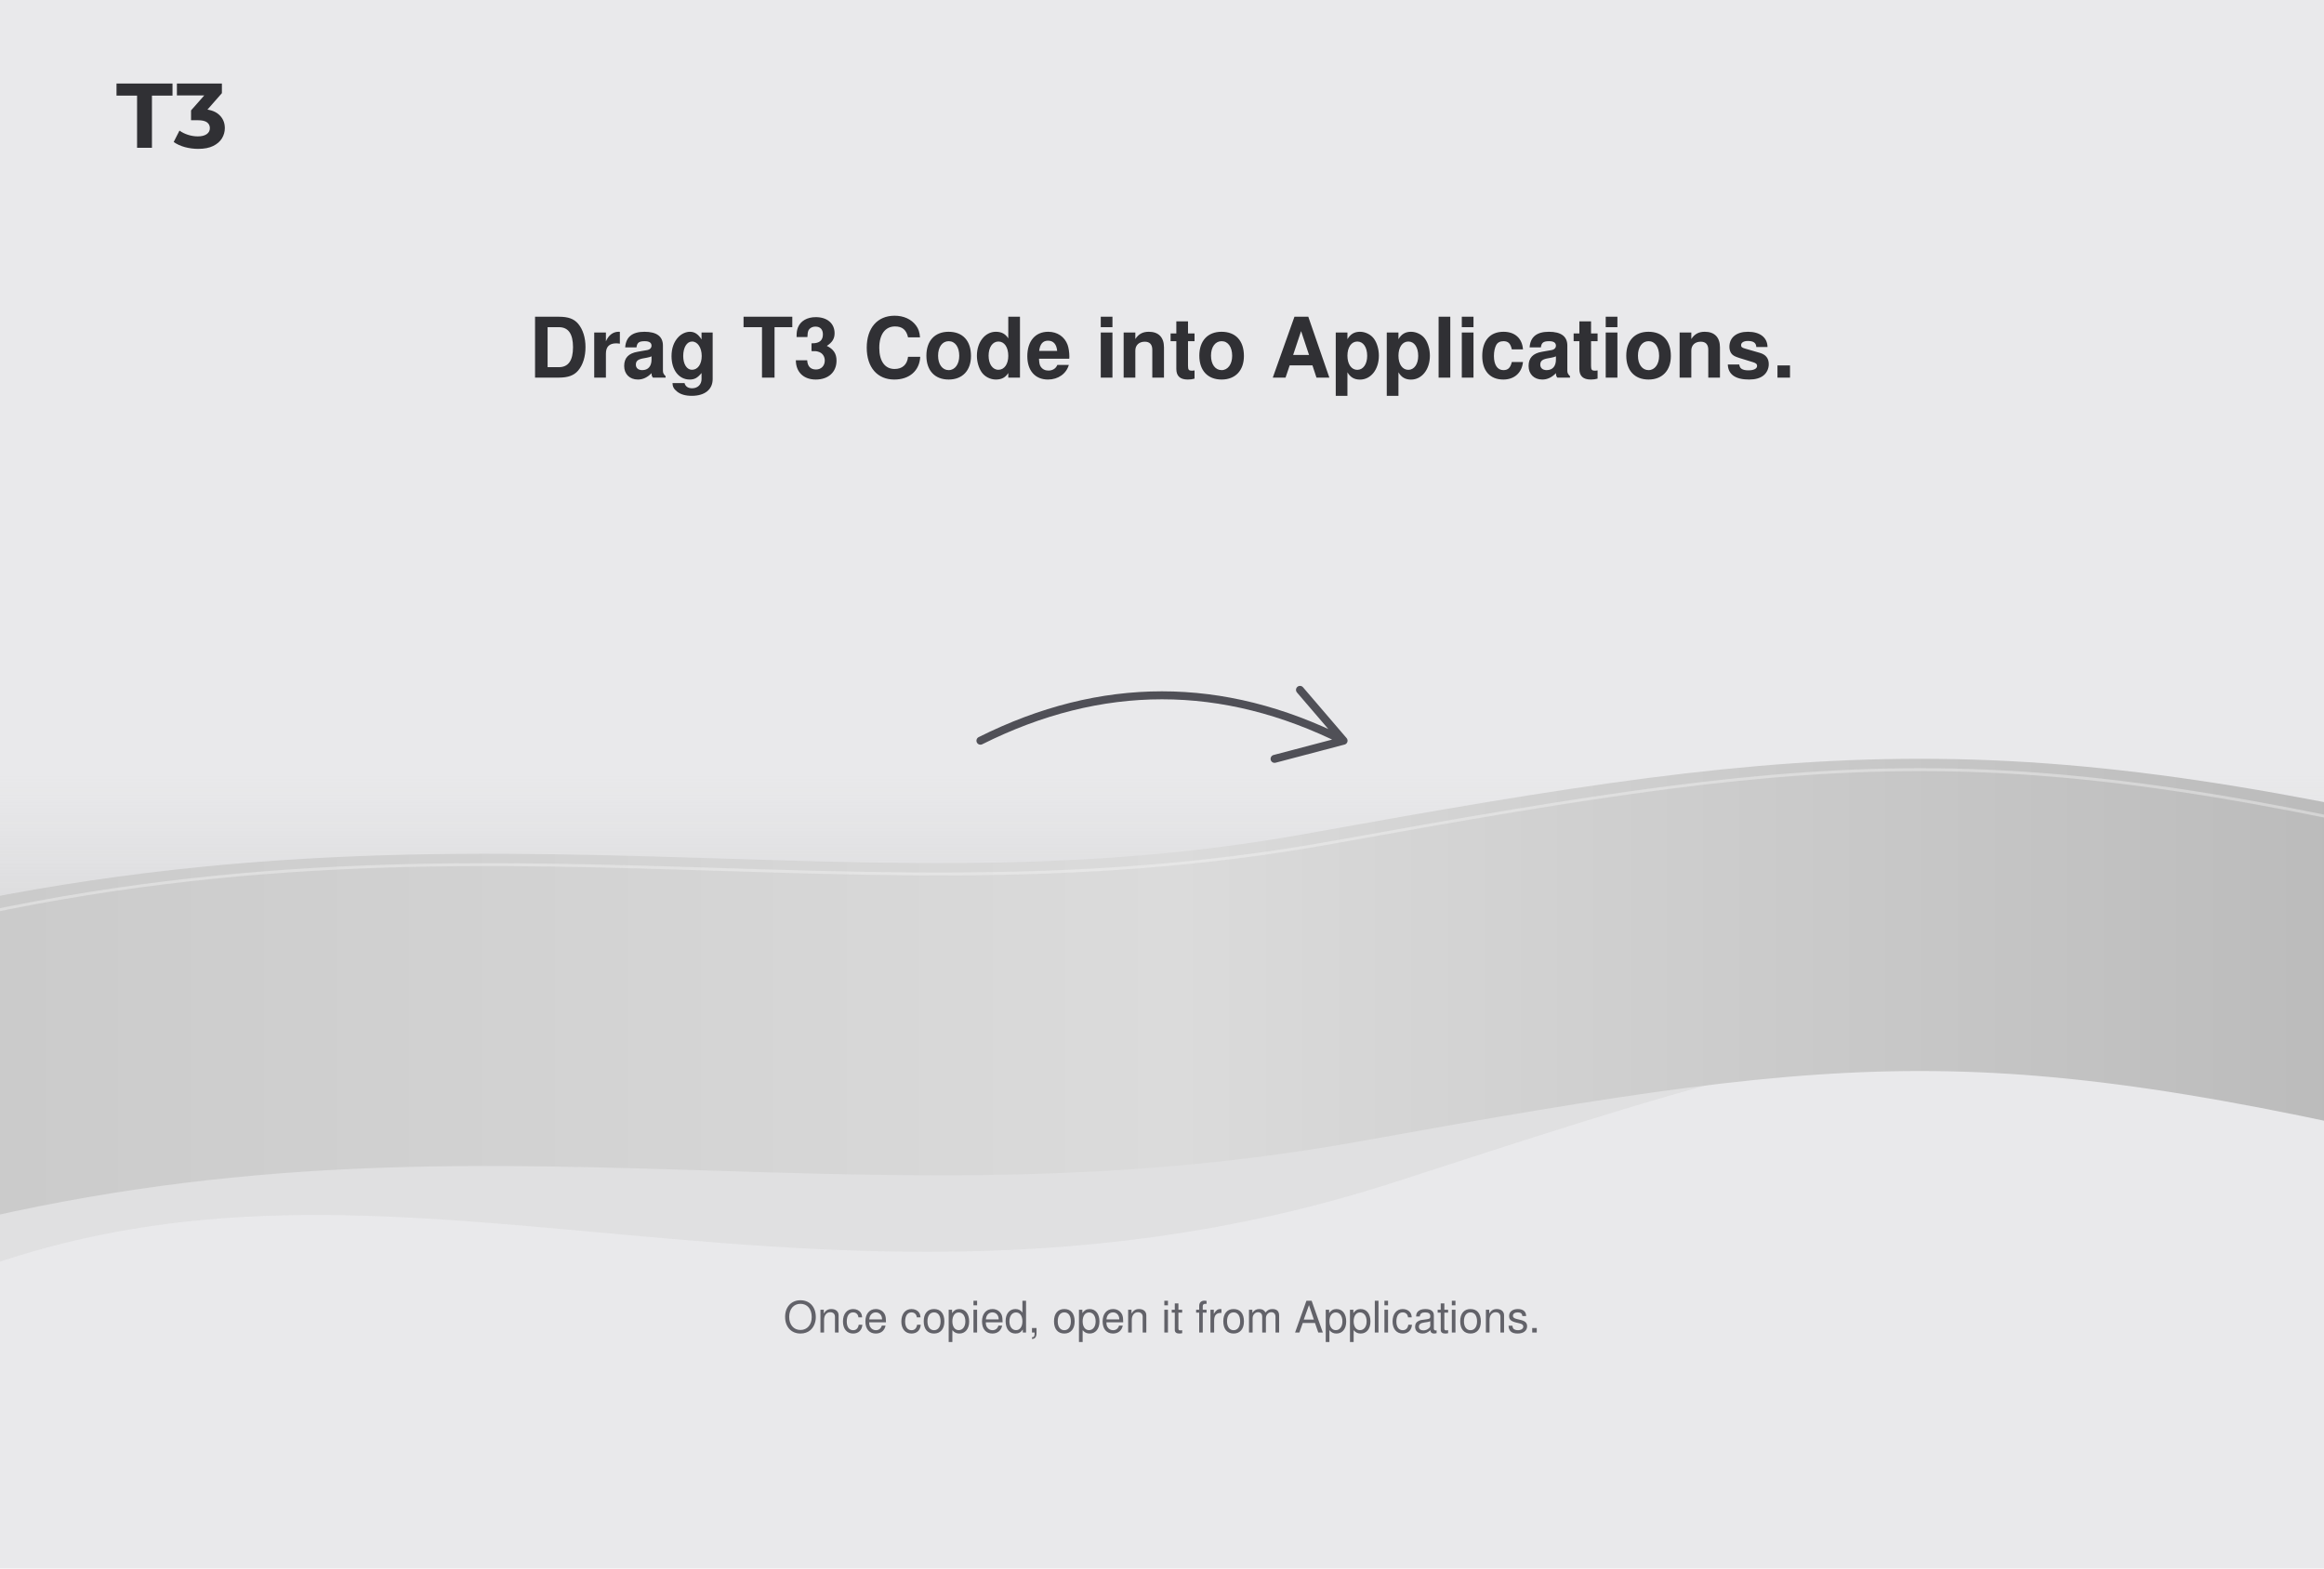
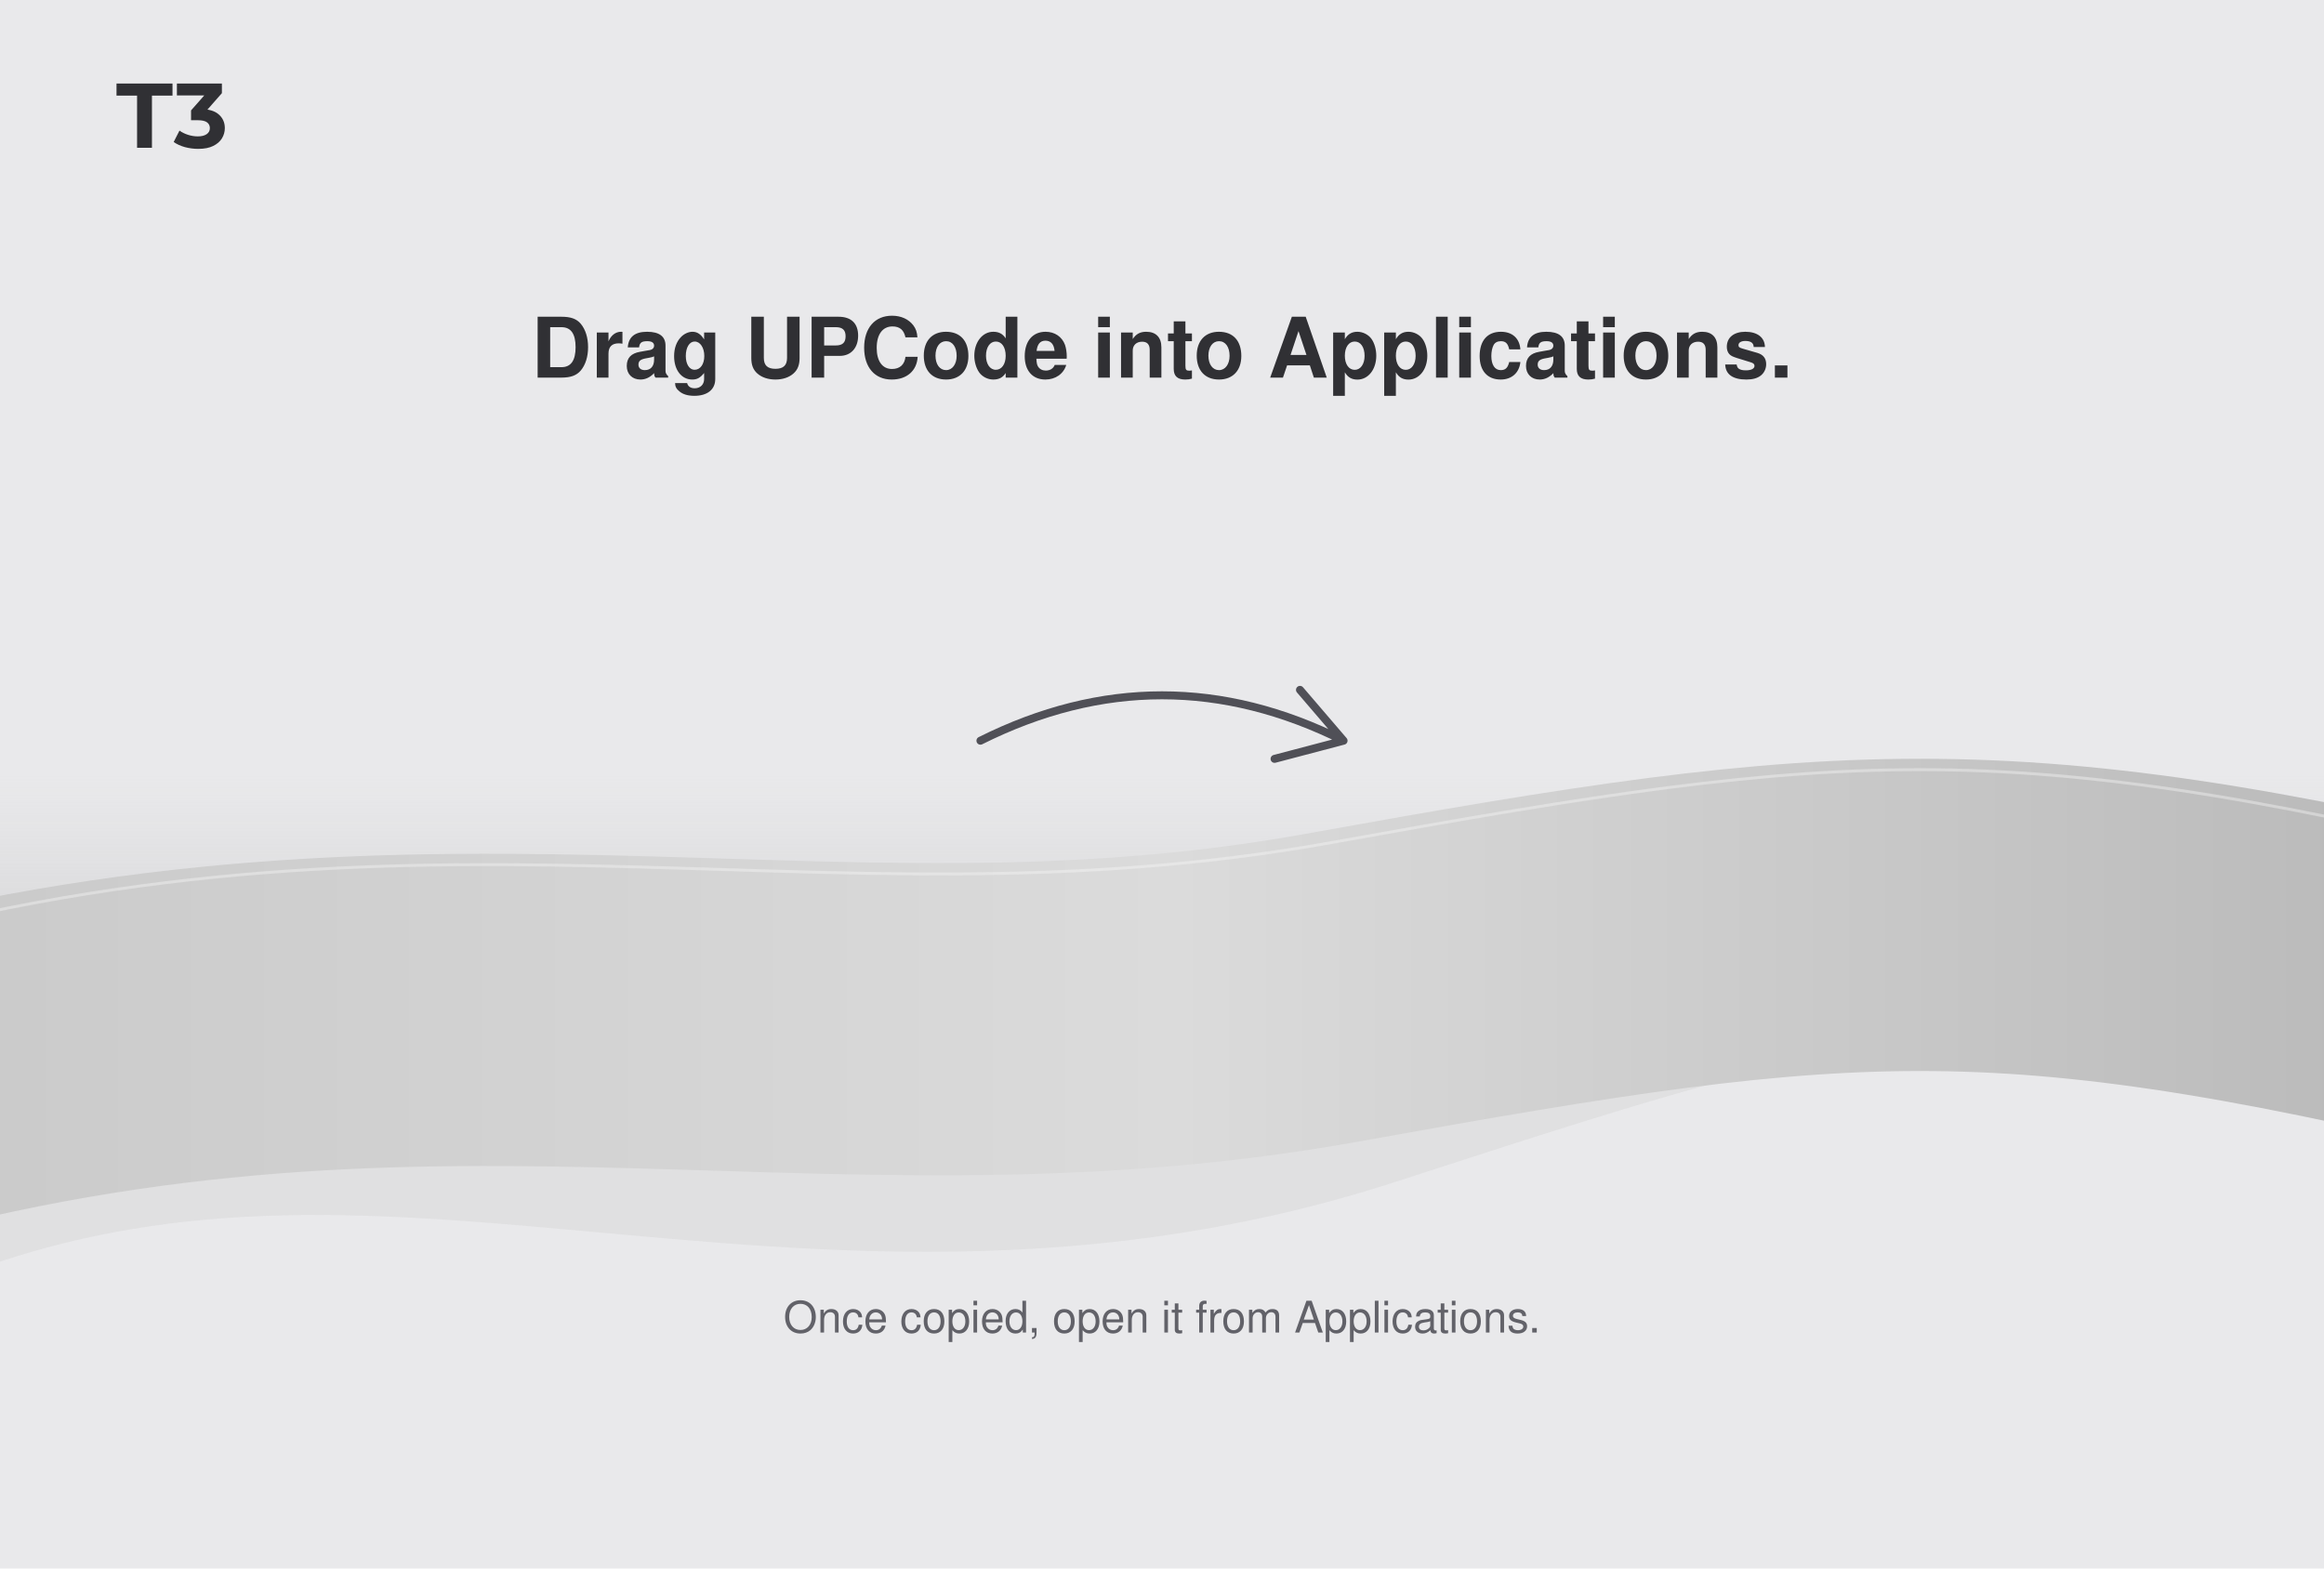
<svg xmlns="http://www.w3.org/2000/svg" width="1280" height="864" viewBox="0 0 640 432">
  <defs>
    <linearGradient id="veil" x1="0" y1="0" x2="0" y2="1">
      <stop stop-color="#B7B7B7" stop-opacity="0" />
      <stop offset=".55" stop-color="#A5A5A5" stop-opacity=".24" />
      <stop offset="1" stop-color="#D1D1D1" stop-opacity=".4" />
    </linearGradient>
    <linearGradient id="silk" x1="0" y1="0" x2="1" y2="0">
      <stop stop-color="#C8C8C8" />
      <stop offset=".5" stop-color="#DBDBDB" />
      <stop offset="1" stop-color="#B5B5B5" />
    </linearGradient>
  </defs>
  <rect width="640" height="432" fill="#E9E9EB" />
  <path d="M-60 293C95 220 214 304 362 256S559 191 707 257" stroke="url(#veil)" stroke-width="146" fill="none" opacity="1" stroke-linecap="round" stroke-linejoin="round" />
  <path d="M-60 306C113 252 223 298 367 272S553 242 707 280" stroke="url(#silk)" stroke-width="86" fill="none" opacity="1" stroke-linecap="round" stroke-linejoin="round" />
  <path d="M-60 266C113 212 223 258 367 232S553 202 707 240" stroke="#F5F5F5" stroke-width="0.8" fill="none" opacity="0.42" stroke-linecap="round" stroke-linejoin="round" />
  <svg x="32" y="23" width="30" height="18" viewBox="15.531 37 94.394 56.96" fill="#303034">
    <path d="M33.451 93V47.56H15.531V37H64.331V47.56H46.411V93H33.451ZM86.725 93.96C82.832 93.96 78.965 93.453 75.125 92.44C71.285 91.373 68.032 89.88 65.365 87.96L70.405 78.04C72.539 79.587 75.019 80.813 77.845 81.72C80.672 82.627 83.525 83.08 86.405 83.08C89.659 83.08 92.219 82.44 94.085 81.16C95.952 79.88 96.885 78.12 96.885 75.88C96.885 73.747 96.059 72.067 94.405 70.84C92.752 69.613 90.085 69 86.405 69H80.485V60.44L96.085 42.76L97.525 47.4H68.165V37H107.365V45.4L91.845 63.08L85.285 59.32H89.045C95.925 59.32 101.125 60.867 104.645 63.96C108.165 67.053 109.925 71.027 109.925 75.88C109.925 79.027 109.099 81.987 107.445 84.76C105.792 87.48 103.259 89.693 99.845 91.4C96.432 93.107 92.059 93.96 86.725 93.96Z" />
  </svg>
-   <text x="320" y="104" fill="#303034" font-family="Helvetica" font-size="23" font-weight="700" text-anchor="middle">Drag T3 Code into Applications.</text>
+   <text x="320" y="104" fill="#303034" font-family="Helvetica" font-size="23" font-weight="700" text-anchor="middle">Drag UPCode into Applications.</text>
  <path d="M270 204Q320 179 370 204M358 190L370 204L351 209" stroke="#505057" stroke-width="2.2" fill="none" opacity="1" stroke-linecap="round" stroke-linejoin="round" />
  <text x="320" y="367" fill="#626269" font-family="Helvetica" font-size="12" font-weight="400" text-anchor="middle">Once copied, open it from Applications.</text>
</svg>
